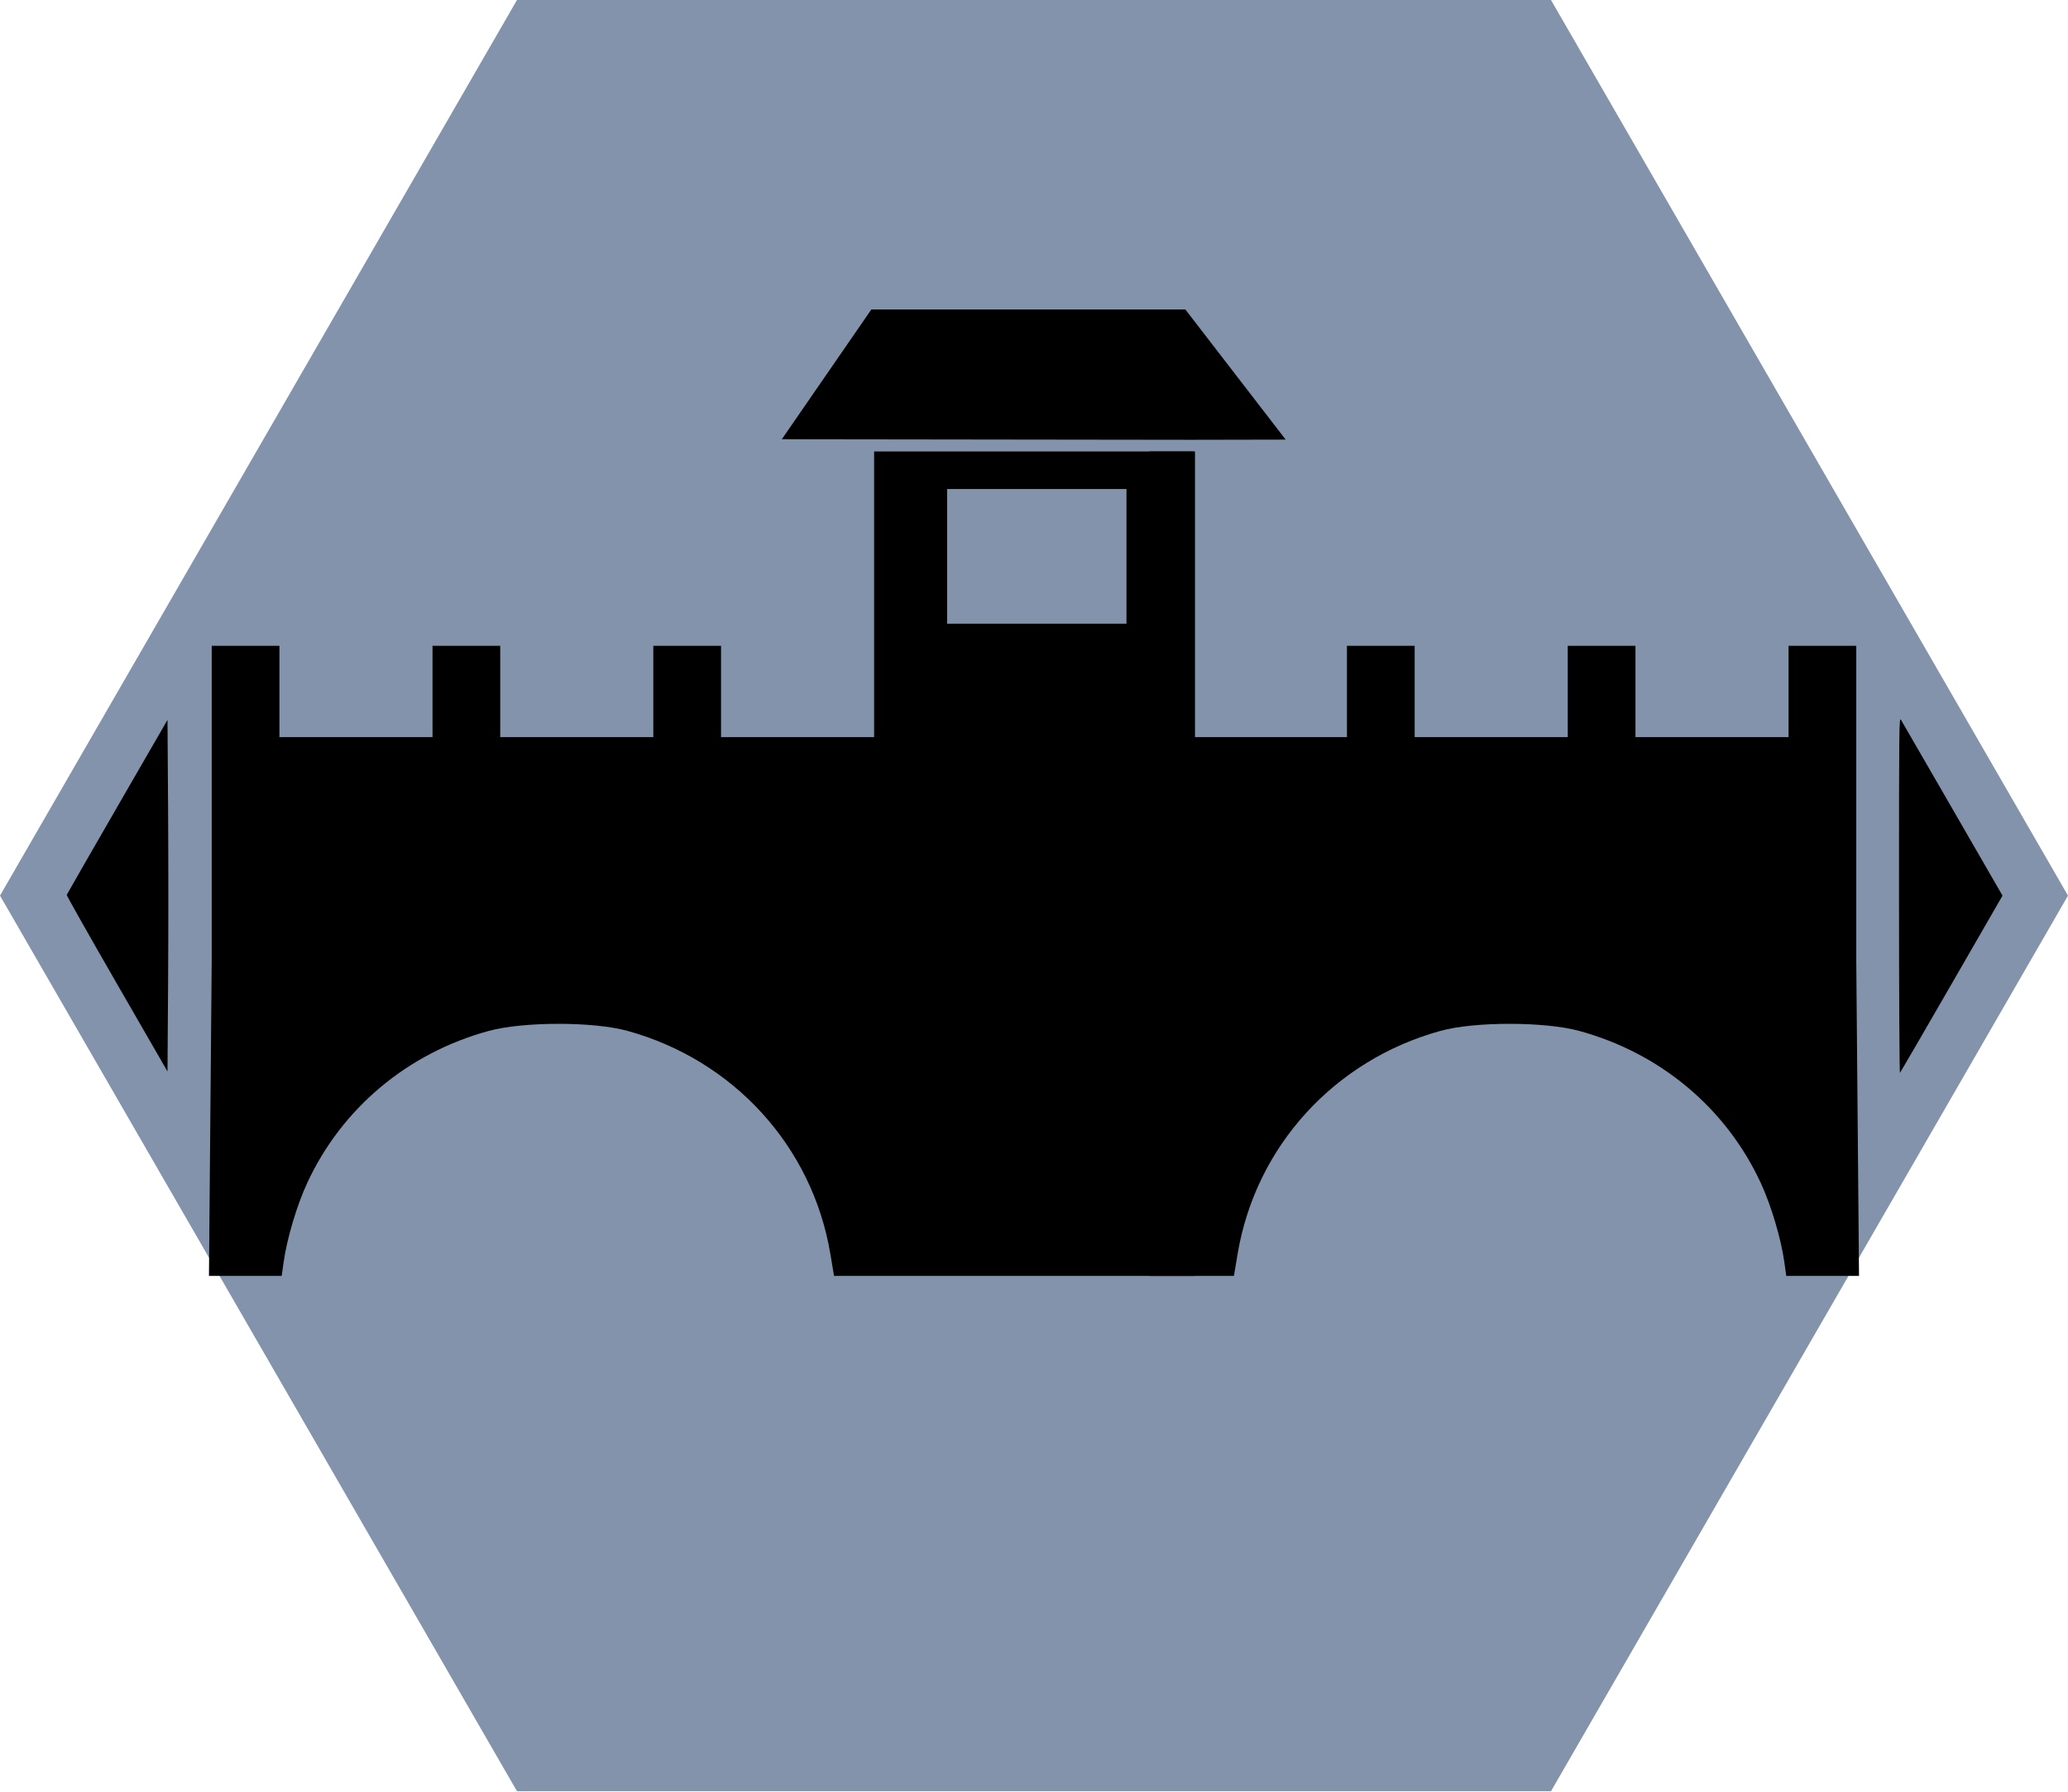
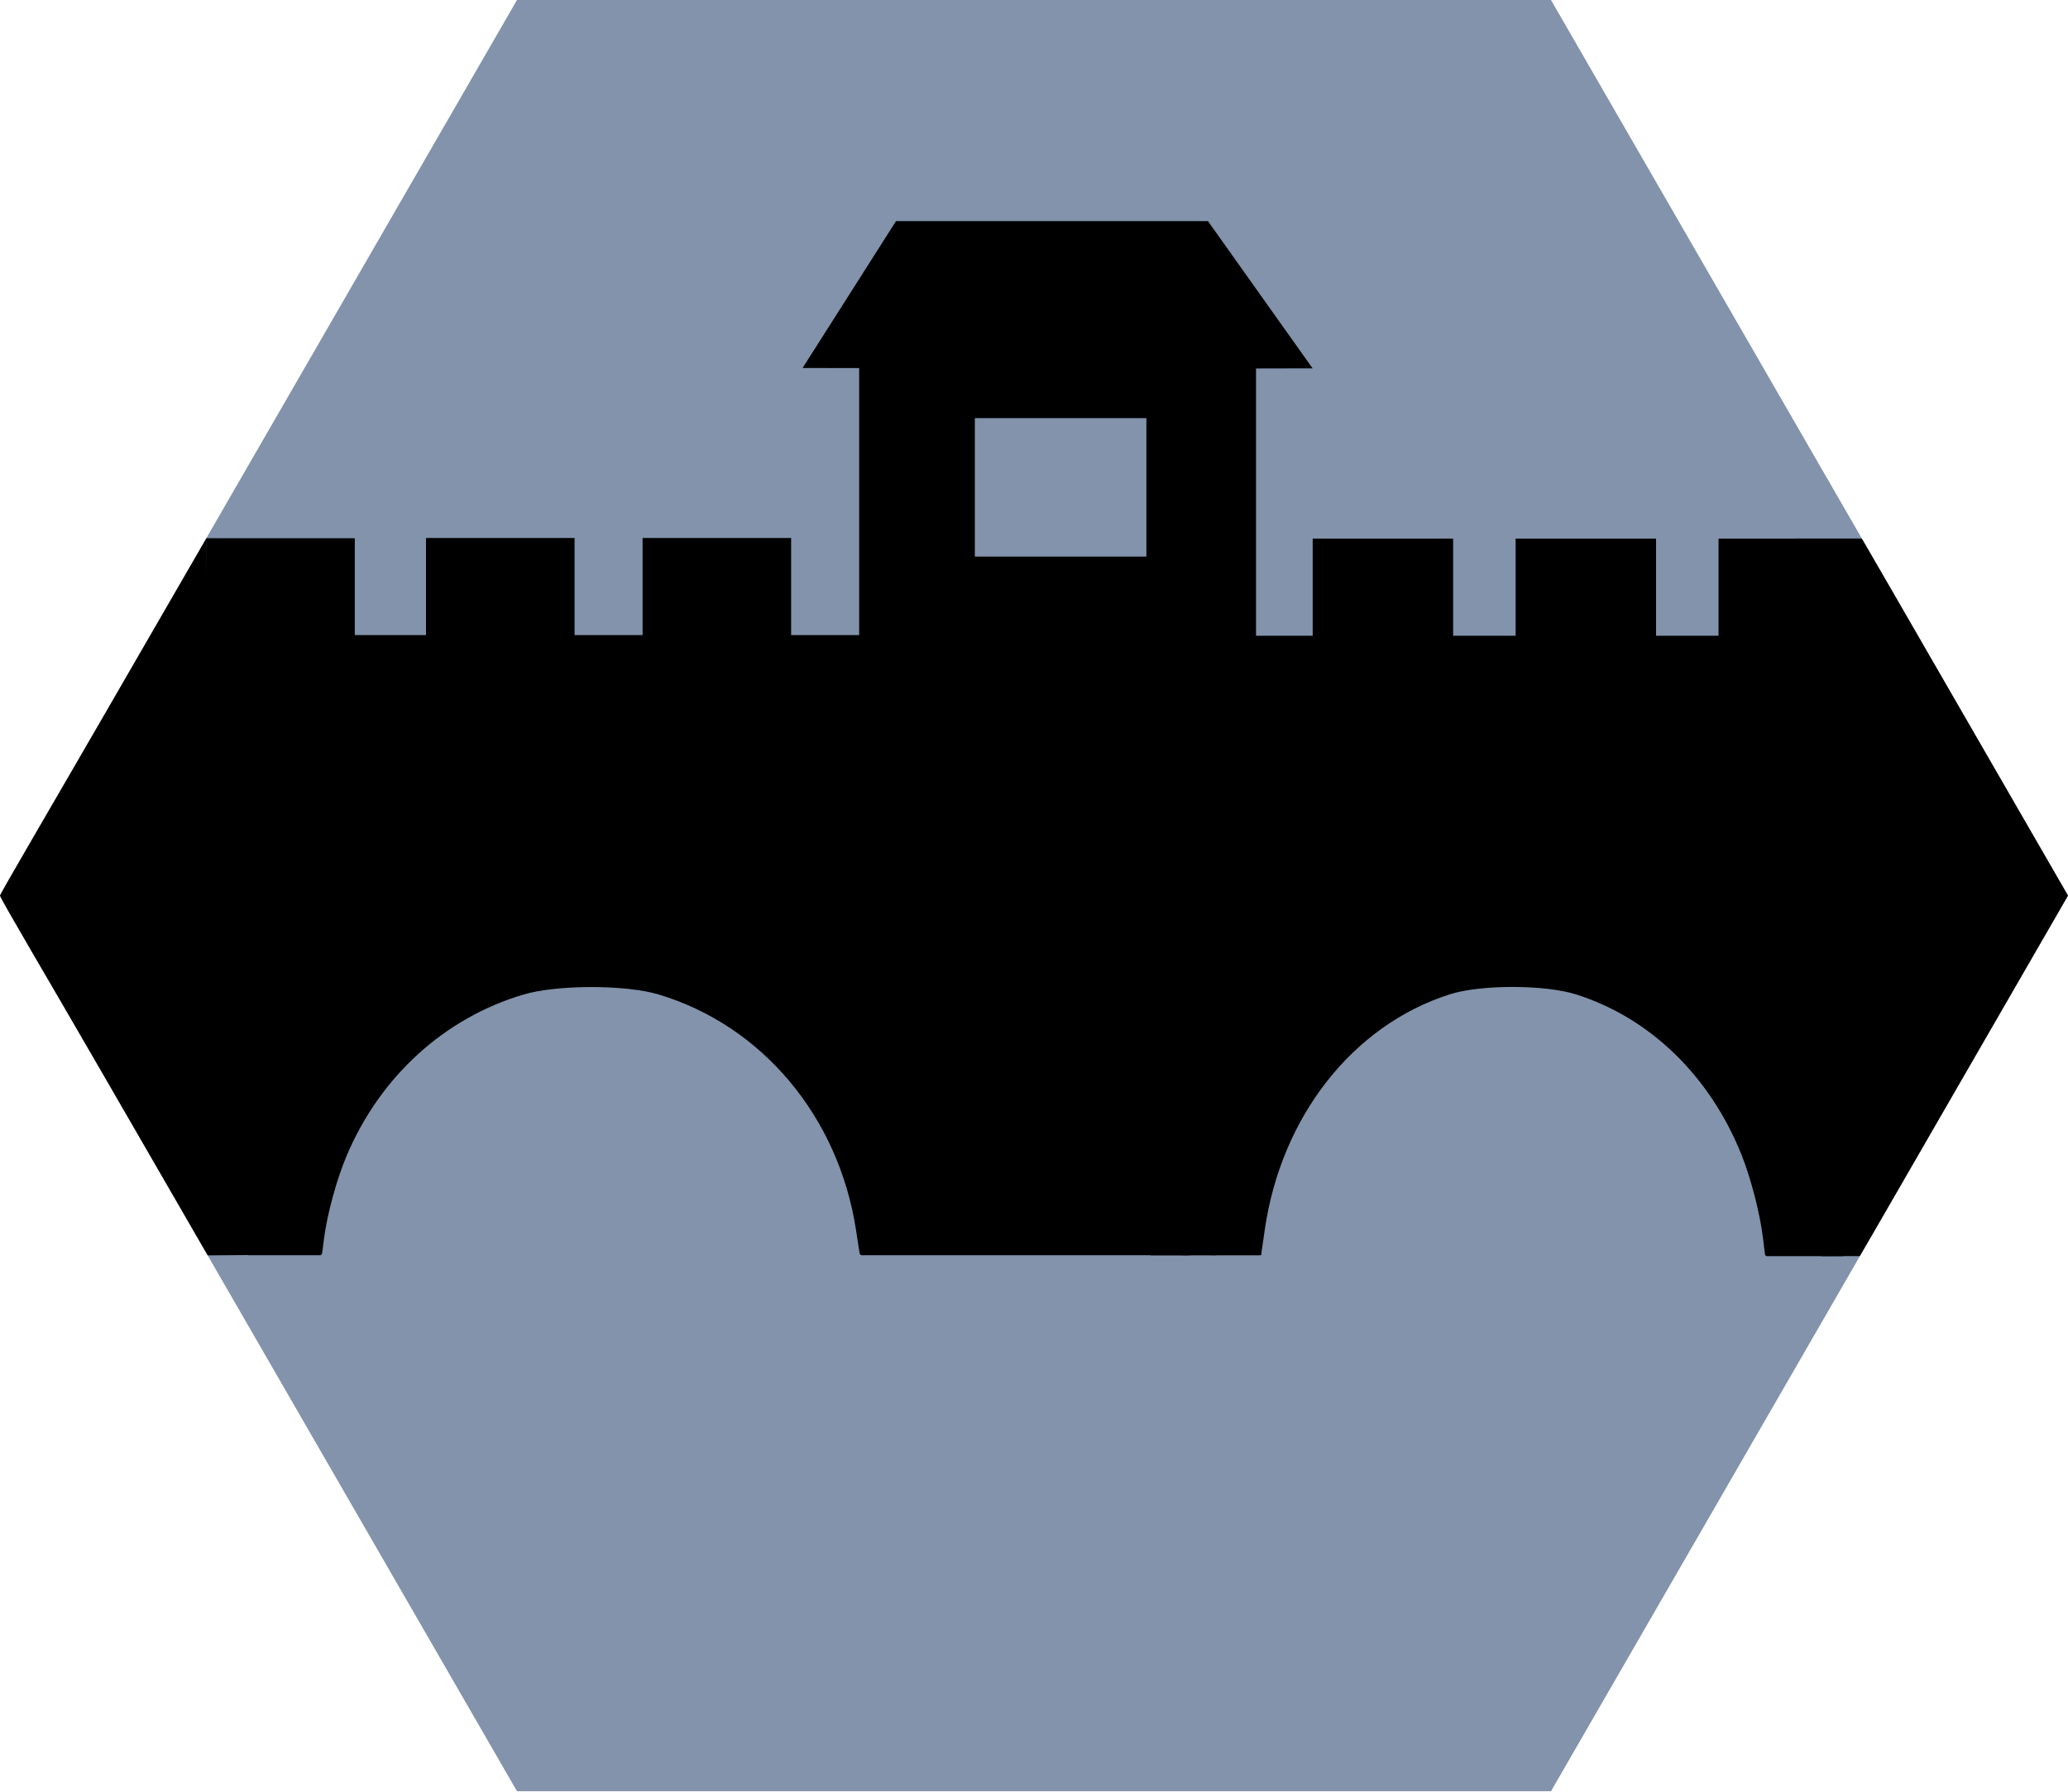
<svg xmlns="http://www.w3.org/2000/svg" width="129.822mm" height="112.429mm" viewBox="0 0 460 398.372" id="svg8463" version="1.1">
  <defs id="defs8465" />
  <g id="layer1" transform="translate(-38.57145,-273.1764)">
    <g id="g8292-1" transform="matrix(0.9260951,0,0,0.9260951,4514.88,-1562.874)" style="stroke:none">
      <path style="opacity:1;fill:#8293ab;fill-opacity:1;stroke:none;stroke-width:25;stroke-miterlimit:4;stroke-dasharray:none;stroke-opacity:1" id="path4244-1-6-69-4-2" d="m -4363.366,2189.39 -115,199.186 -230,0 -115,-199.186 115,-199.186 230,0 z" transform="matrix(1.079803,0,0,1.079803,374.7529,-166.4552)" />
-       <path id="path7901-8-23-0" d="m -4541.512,2154.423 -0.044,134.907 m -246.382,0 0,-139.912" style="fill:none;fill-rule:evenodd;stroke:none;stroke-width:10;stroke-linecap:butt;stroke-linejoin:miter;stroke-miterlimit:4;stroke-dasharray:none;stroke-opacity:1" />
-       <path id="path7903-8-2-8" d="m -4541.512,2154.423 0,-68.589 -87.328,0 0,68.589" style="fill:none;fill-rule:evenodd;stroke:none;stroke-width:10;stroke-linecap:square;stroke-linejoin:miter;stroke-miterlimit:4;stroke-dasharray:none;stroke-opacity:1" />
-       <path id="path7905-2-4-2" d="m -4787.939,2154.423 0,-21.92 26.517,0 0,21.92" style="fill:none;fill-rule:evenodd;stroke:none;stroke-width:10;stroke-linecap:square;stroke-linejoin:miter;stroke-miterlimit:4;stroke-dasharray:none;stroke-opacity:1" />
-       <path id="path7905-1-5-7-0" d="m -4734.905,2154.423 0,-21.92 26.517,0 0,21.92" style="fill:none;fill-rule:evenodd;stroke:none;stroke-width:10;stroke-linecap:square;stroke-linejoin:miter;stroke-miterlimit:4;stroke-dasharray:none;stroke-opacity:1" />
-       <path id="path7905-18-0-6-7" d="m -4681.873,2154.423 0,-21.92 26.517,0 0,21.92" style="fill:none;fill-rule:evenodd;stroke:none;stroke-width:10;stroke-linecap:square;stroke-linejoin:miter;stroke-miterlimit:4;stroke-dasharray:none;stroke-opacity:1" />
-       <path id="path7946-0-3-8" d="m -4761.422,2154.423 26.517,0" style="fill:none;fill-rule:evenodd;stroke:none;stroke-width:10;stroke-linecap:butt;stroke-linejoin:miter;stroke-miterlimit:4;stroke-dasharray:none;stroke-opacity:1" />
-       <path id="path7948-3-3-2" d="m -4708.389,2154.423 26.517,0" style="fill:none;fill-rule:evenodd;stroke:none;stroke-width:10;stroke-linecap:butt;stroke-linejoin:miter;stroke-miterlimit:4;stroke-dasharray:none;stroke-opacity:1" />
-       <path id="path7950-4-5-9" d="m -4655.356,2154.423 26.517,0" style="fill:none;fill-rule:evenodd;stroke:none;stroke-width:10;stroke-linecap:butt;stroke-linejoin:miter;stroke-miterlimit:4;stroke-dasharray:none;stroke-opacity:1" />
-       <path id="path7954-1-0-2" d="m -4623.577,2090.992 0,34.295 0,34.295 -18.385,0 -18.385,0 0,-10.961 0,-10.959 -8.131,0 -8.133,0 0,10.959 0,10.961 -18.385,0 -18.385,0 0,-10.961 0,-10.959 -8.131,0 -8.133,0 0,10.959 0,10.961 -18.385,0 -18.385,0 0,-10.961 0,-10.959 -8.131,0 -8.133,0 0,75.66 -0.662,75.66 9.068,0 8.404,0 0.473,-3.359 c 0.791,-5.626 3.149,-13.541 5.637,-18.926 8.301,-17.967 24.11,-31.218 43.596,-36.543 8.299,-2.268 25.135,-2.28 33.328,-0.023 25.528,7.03 44.41,27.767 48.738,53.525 l 0.894,5.326 43.35,0 43.348,0 0,-98.994 0,-98.996 -38.537,0 -38.537,0 z m 17.539,9.016 43.074,0 0,32.35 -43.074,0 0,-32.35 z" style="color:#000000;clip-rule:nonzero;display:inline;overflow:visible;visibility:visible;opacity:1;isolation:auto;mix-blend-mode:normal;color-interpolation:sRGB;color-interpolation-filters:linearRGB;solid-color:#000000;solid-opacity:1;fill:#000000;fill-opacity:1;fill-rule:nonzero;stroke:none;stroke-width:1.08;stroke-linecap:butt;stroke-linejoin:round;stroke-miterlimit:4;stroke-dasharray:none;stroke-dashoffset:0;stroke-opacity:1;color-rendering:auto;image-rendering:auto;shape-rendering:auto;text-rendering:auto;enable-background:accumulate" />
-       <path id="path7901-8-8-1-0" d="m -4557.422,2154.423 0.044,134.907 m 174.965,0 0,-139.912" style="fill:none;fill-rule:evenodd;stroke:none;stroke-width:10;stroke-linecap:butt;stroke-linejoin:miter;stroke-miterlimit:4;stroke-dasharray:none;stroke-opacity:1" />
-       <path id="path7905-2-5-0-7" d="m -4382.413,2154.423 0,-21.92 -26.517,0 0,21.92" style="fill:none;fill-rule:evenodd;stroke:none;stroke-width:10;stroke-linecap:square;stroke-linejoin:miter;stroke-miterlimit:4;stroke-dasharray:none;stroke-opacity:1" />
-       <path id="path7905-1-5-1-5-9" d="m -4435.446,2154.423 0,-21.92 -26.517,0 0,21.92" style="fill:none;fill-rule:evenodd;stroke:none;stroke-width:10;stroke-linecap:square;stroke-linejoin:miter;stroke-miterlimit:4;stroke-dasharray:none;stroke-opacity:1" />
-       <path id="path7905-18-0-0-5-3" d="m -4488.479,2154.423 0,-21.92 -26.517,0 0,21.92" style="fill:none;fill-rule:evenodd;stroke:none;stroke-width:10;stroke-linecap:square;stroke-linejoin:miter;stroke-miterlimit:4;stroke-dasharray:none;stroke-opacity:1" />
-       <path id="path7946-0-6-6-7" d="m -4408.929,2154.423 -26.517,0" style="fill:none;fill-rule:evenodd;stroke:none;stroke-width:10;stroke-linecap:butt;stroke-linejoin:miter;stroke-miterlimit:4;stroke-dasharray:none;stroke-opacity:1" />
-       <path id="path7948-3-5-4-5" d="m -4461.962,2154.423 -26.517,0" style="fill:none;fill-rule:evenodd;stroke:none;stroke-width:10;stroke-linecap:butt;stroke-linejoin:miter;stroke-miterlimit:4;stroke-dasharray:none;stroke-opacity:1" />
-       <path id="path7950-4-3-7-1" d="m -4514.995,2154.423 -26.517,0" style="fill:none;fill-rule:evenodd;stroke:none;stroke-width:10;stroke-linecap:butt;stroke-linejoin:miter;stroke-miterlimit:4;stroke-dasharray:none;stroke-opacity:1" />
-       <path id="path7954-1-5-8-1" d="m -4387.676,2213.322 0,-75.66 -8.132,0 -8.132,0 0,10.96 0,10.96 -18.385,0 -18.385,0 0,-10.96 0,-10.96 -8.132,0 -8.132,0 0,10.96 0,10.96 -18.385,0 -18.385,0 0,-10.96 0,-10.96 -8.132,0 -8.132,0 0,10.96 0,10.96 -18.385,0 -18.385,0 0,-34.295 0,-34.295 -10.603,0 0,98.995 0,98.995 20.227,0 0,0 0.895,-5.327 c 4.328,-25.758 23.21,-46.495 48.738,-53.525 8.193,-2.256 25.028,-2.245 33.327,0.023 19.486,5.324 35.295,18.576 43.596,36.542 2.488,5.384 4.846,13.302 5.637,18.927 l 0.472,3.359 8.405,0 9.068,0 z" style="color:#000000;clip-rule:nonzero;display:inline;overflow:visible;visibility:visible;opacity:1;isolation:auto;mix-blend-mode:normal;color-interpolation:sRGB;color-interpolation-filters:linearRGB;solid-color:#000000;solid-opacity:1;fill:#000000;fill-opacity:1;fill-rule:nonzero;stroke:none;stroke-width:1.08;stroke-linecap:butt;stroke-linejoin:round;stroke-miterlimit:4;stroke-dasharray:none;stroke-dashoffset:0;stroke-opacity:1;color-rendering:auto;image-rendering:auto;shape-rendering:auto;text-rendering:auto;enable-background:accumulate" />
-       <path style="color:#000000;clip-rule:nonzero;display:inline;overflow:visible;visibility:visible;opacity:1;isolation:auto;mix-blend-mode:normal;color-interpolation:sRGB;color-interpolation-filters:linearRGB;solid-color:#000000;solid-opacity:1;fill:#000000;fill-opacity:1;fill-rule:nonzero;stroke:none;stroke-width:1;stroke-linecap:butt;stroke-linejoin:round;stroke-miterlimit:4;stroke-dasharray:none;stroke-dashoffset:0;stroke-opacity:1;color-rendering:auto;image-rendering:auto;shape-rendering:auto;text-rendering:auto;enable-background:accumulate" d="m -4797.358,2208.989 c -6.188,-10.729 -11.21,-19.624 -11.161,-19.767 0.049,-0.143 5.111,-8.958 11.25,-19.587 l 11.161,-19.326 0.131,19.738 c 0.072,10.856 0.072,28.448 0,39.094 l -0.131,19.355 -11.25,-19.506 z" id="path8270-6" transform="matrix(1.079803,0,0,1.079803,374.7529,-166.4552)" />
-       <path style="color:#000000;clip-rule:nonzero;display:inline;overflow:visible;visibility:visible;opacity:1;isolation:auto;mix-blend-mode:normal;color-interpolation:sRGB;color-interpolation-filters:linearRGB;solid-color:#000000;solid-opacity:1;fill:#000000;fill-opacity:1;fill-rule:nonzero;stroke:none;stroke-width:1;stroke-linecap:butt;stroke-linejoin:round;stroke-miterlimit:4;stroke-dasharray:none;stroke-dashoffset:0;stroke-opacity:1;color-rendering:auto;image-rendering:auto;shape-rendering:auto;text-rendering:auto;enable-background:accumulate" d="m -4400.952,2189.314 c 9e-4,-38.544 0.015,-39.715 0.456,-38.987 0.25,0.412 5.43,9.372 11.51,19.909 l 11.055,19.159 -11.297,19.591 c -6.213,10.775 -11.394,19.698 -11.511,19.828 -0.119,0.132 -0.213,-17.458 -0.213,-39.5 z" id="path8274-1" transform="matrix(1.079803,0,0,1.079803,374.7529,-166.4552)" />
-       <path style="fill:#000000;fill-opacity:1;fill-rule:evenodd;stroke:none;stroke-width:1.964px;stroke-linecap:butt;stroke-linejoin:miter;stroke-opacity:1" d="m -4524.729,2088.143 -24.088,-31.245 -75.428,0 -21.503,31.162 98.476,0.128 z" id="path5716-68-6-5-1-5-7" />
+       <g id="g4199" transform="matrix(0.9995386,0,0,1.115991,-4.271815,-264.8374)">
+         <path style="fill:none;fill-rule:evenodd;stroke:#000000;stroke-width:12.269;stroke-linecap:butt;stroke-linejoin:miter;stroke-miterlimit:4;stroke-dasharray:none;stroke-opacity:1" d="m -4534.502,2155.326 -0.043,128.599 m -240.906,0 -0.871,-133.37" id="path7901-8-23-0" />
+         <path style="fill:none;fill-rule:evenodd;stroke:#000000;stroke-width:9.672;stroke-linecap:square;stroke-linejoin:miter;stroke-miterlimit:4;stroke-dasharray:none;stroke-opacity:1" d="m -4534.502,2155.326 0,-65.382 -85.695,0 0,65.382" id="path7903-8-2-8" />
+         <path style="fill:none;fill-rule:evenodd;stroke:#000000;stroke-width:9.672;stroke-linecap:square;stroke-linejoin:miter;stroke-miterlimit:4;stroke-dasharray:none;stroke-opacity:1" d="m -4777.086,2155.376 0,-20.895 26.021,0 0,20.895" id="path7905-2-4-2" />
+         <path style="fill:none;fill-rule:evenodd;stroke:#000000;stroke-width:9.672;stroke-linecap:square;stroke-linejoin:miter;stroke-miterlimit:4;stroke-dasharray:none;stroke-opacity:1" d="m -4724.281,2155.326 0,-20.895 26.021,0 0,20.895" id="path7905-1-5-7-0" />
+         <path style="fill:none;fill-rule:evenodd;stroke:#000000;stroke-width:9.672;stroke-linecap:square;stroke-linejoin:miter;stroke-miterlimit:4;stroke-dasharray:none;stroke-opacity:1" d="m -4672.239,2155.326 0,-20.895 26.021,0 0,20.895" id="path7905-18-0-6-7" />
+         <path style="fill:none;fill-rule:evenodd;stroke:#000000;stroke-width:9.672;stroke-linecap:butt;stroke-linejoin:miter;stroke-miterlimit:4;stroke-dasharray:none;stroke-opacity:1" d="m -4750.302,2155.326 26.021,0" id="path7946-0-3-8" />
+         <path style="fill:none;fill-rule:evenodd;stroke:#000000;stroke-width:9.672;stroke-linecap:butt;stroke-linejoin:miter;stroke-miterlimit:4;stroke-dasharray:none;stroke-opacity:1" d="m -4698.26,2155.326 26.021,0" id="path7948-3-3-2" />
+         <path style="fill:none;fill-rule:evenodd;stroke:#000000;stroke-width:9.672;stroke-linecap:butt;stroke-linejoin:miter;stroke-miterlimit:4;stroke-dasharray:none;stroke-opacity:1" d="m -4646.219,2155.326 26.021,0" id="path7950-4-5-9" />
+         <path style="color:#000000;clip-rule:nonzero;display:inline;overflow:visible;visibility:visible;opacity:1;isolation:auto;mix-blend-mode:normal;color-interpolation:sRGB;color-interpolation-filters:linearRGB;solid-color:#000000;solid-opacity:1;fill:#000000;fill-opacity:1;fill-rule:nonzero;stroke:#000000;stroke-width:1.044;stroke-linecap:butt;stroke-linejoin:round;stroke-miterlimit:4;stroke-dasharray:none;stroke-dashoffset:0;stroke-opacity:1;color-rendering:auto;image-rendering:auto;shape-rendering:auto;text-rendering:auto;enable-background:accumulate" d="m -4614.966,2094.68 0,32.691 0,32.691 -18.041,0 -18.041,0 0,-10.448 0,-10.447 -7.979,0 -7.981,0 0,10.447 0,10.448 -18.041,0 -18.041,0 0,-10.448 0,-10.447 -7.979,0 -7.981,0 0,10.447 0,10.448 -18.041,0 -18.041,0 0,-10.448 0,-10.447 -7.979,0 -9.127,0 1.146,72.122 -0.65,72.122 8.899,0 8.247,0 0.464,-3.202 c 0.776,-5.362 3.09,-12.908 5.531,-18.041 8.146,-17.127 23.659,-29.759 42.781,-34.834 8.144,-2.162 24.665,-2.173 32.705,-0.022 25.05,6.701 43.58,26.469 47.827,51.023 l 0.878,5.077 42.539,0 42.538,0 0,-94.365 0,-94.367 -37.817,0 -37.817,0 z m 17.211,8.594 42.269,0 0,30.837 -42.269,0 z" id="path7954-1-0-2" />
+         <path style="fill:none;fill-rule:evenodd;stroke:#000000;stroke-width:9.364;stroke-linecap:butt;stroke-linejoin:miter;stroke-miterlimit:4;stroke-dasharray:none;stroke-opacity:1" d="m -4550.376,2155.312 0.04,128.653 m 161.113,0.166 -0.236,-133.593" id="path7901-8-8-1-0" />
+         <path style="fill:none;fill-rule:evenodd;stroke:#000000;stroke-width:9.364;stroke-linecap:square;stroke-linejoin:miter;stroke-miterlimit:4;stroke-dasharray:none;stroke-opacity:1" d="m -4387.74,2155.312 -0.824,-20.919 -25.276,0.015 0,20.904" id="path7905-2-5-0-7" />
+         <path style="fill:none;fill-rule:evenodd;stroke:#000000;stroke-width:9.364;stroke-linecap:square;stroke-linejoin:miter;stroke-miterlimit:4;stroke-dasharray:none;stroke-opacity:1" d="m -4438.221,2155.312 0,-20.904 -24.381,0 0,20.904" id="path7905-1-5-1-5-9" />
+         <path style="fill:none;fill-rule:evenodd;stroke:#000000;stroke-width:9.364;stroke-linecap:square;stroke-linejoin:miter;stroke-miterlimit:4;stroke-dasharray:none;stroke-opacity:1" d="m -4486.984,2155.312 0,-20.904 -24.381,0 0,20.904" id="path7905-18-0-0-5-3" />
+         <path style="fill:none;fill-rule:evenodd;stroke:#000000;stroke-width:9.364;stroke-linecap:butt;stroke-linejoin:miter;stroke-miterlimit:4;stroke-dasharray:none;stroke-opacity:1" d="m -4413.84,2155.312 -24.381,0" id="path7946-0-6-6-7" />
+         <path style="fill:none;fill-rule:evenodd;stroke:#000000;stroke-width:9.364;stroke-linecap:butt;stroke-linejoin:miter;stroke-miterlimit:4;stroke-dasharray:none;stroke-opacity:1" d="m -4462.603,2155.312 -24.381,0" id="path7948-3-5-4-5" />
+         <path style="fill:none;fill-rule:evenodd;stroke:#000000;stroke-width:9.364;stroke-linecap:butt;stroke-linejoin:miter;stroke-miterlimit:4;stroke-dasharray:none;stroke-opacity:1" d="m -4511.366,2155.312 -24.381,0" id="path7950-4-3-7-1" />
+         <path style="color:#000000;clip-rule:nonzero;display:inline;overflow:visible;visibility:visible;opacity:1;isolation:auto;mix-blend-mode:normal;color-interpolation:sRGB;color-interpolation-filters:linearRGB;solid-color:#000000;solid-opacity:1;fill:#000000;fill-opacity:1;fill-rule:nonzero;stroke:#000000;stroke-width:1.011;stroke-linecap:butt;stroke-linejoin:round;stroke-miterlimit:4;stroke-dasharray:none;stroke-dashoffset:0;stroke-opacity:1;color-rendering:auto;image-rendering:auto;shape-rendering:auto;text-rendering:auto;enable-background:accumulate" d="m -4389.284,2211.277 -2.161,-72.153 -7.477,0 -11.798,0 0,10.452 0,10.452 -12.583,0 -16.904,0 0,-10.452 0,-10.452 -7.477,0 -11.798,0 0,10.452 0,10.452 -12.583,0 -16.904,0 0,-10.452 0,-10.452 -7.477,0 -13.959,0 0,10.452 0,10.452 -10.423,0 -16.904,0 0,-32.705 0,-32.705 -9.749,0 0,94.406 0,94.406 18.598,0 0,0 0.823,-5.08 c 3.98,-24.564 21.341,-44.34 44.814,-51.043 7.534,-2.152 23.013,-2.14 30.644,0.022 17.917,5.078 32.453,17.715 40.086,34.848 2.287,5.135 4.455,12.685 5.183,18.05 l 0.46,3.403 7.728,0 10.498,0 z" id="path7954-1-5-8-1" />
+         <path id="path5716-68-6-5-1-5-7" d="m -4518.033,2092.145 -23.638,-29.784 -74.018,0 -21.101,29.704 96.636,0.122 z" style="fill:#000000;fill-opacity:1;fill-rule:evenodd;stroke:#000000;stroke-width:1.899px;stroke-linecap:butt;stroke-linejoin:miter;stroke-opacity:1" />
+         <path style="opacity:1;fill:#000000;fill-opacity:1;fill-rule:evenodd;stroke:none;stroke-width:3.536;stroke-linecap:round;stroke-linejoin:miter;stroke-miterlimit:4;stroke-dasharray:none;stroke-dashoffset:0;stroke-opacity:1" d="M 23.099,239.234 C 10.63,217.666 -0.046,199.692 0.005,199.187 0.056,198.682 10.806,180.412 23.218,158.949 l 22.715,-39.277 0.308,40.028 c 0.168,21.843 0.1,57.483 0,79.2 l -0.028,40.313 z" id="path4235" transform="matrix(1.080301,0,0,0.967573,-4831.488,2013.824)" />
+         <path style="opacity:1;fill:#000000;fill-opacity:1;fill-rule:evenodd;stroke:none;stroke-width:12;stroke-linecap:round;stroke-linejoin:miter;stroke-miterlimit:4;stroke-dasharray:none;stroke-dashoffset:0;stroke-opacity:1" d="m 413.138,199.187 c 0.003,-77.302 -0.039,-81.101 1.218,-79.038 0.711,1.167 11.931,20.635 23.878,41.329 l 21.767,37.703 -22.87,39.616 c -12.522,21.691 -23.304,40.392 -23.445,40.554 -0.14,0.162 -0.55,-36.445 -0.549,-80.165 z" id="path4239" transform="matrix(1.080301,0,0,0.967573,-4831.488,2013.824)" />
+       </g>
    </g>
  </g>
</svg>
